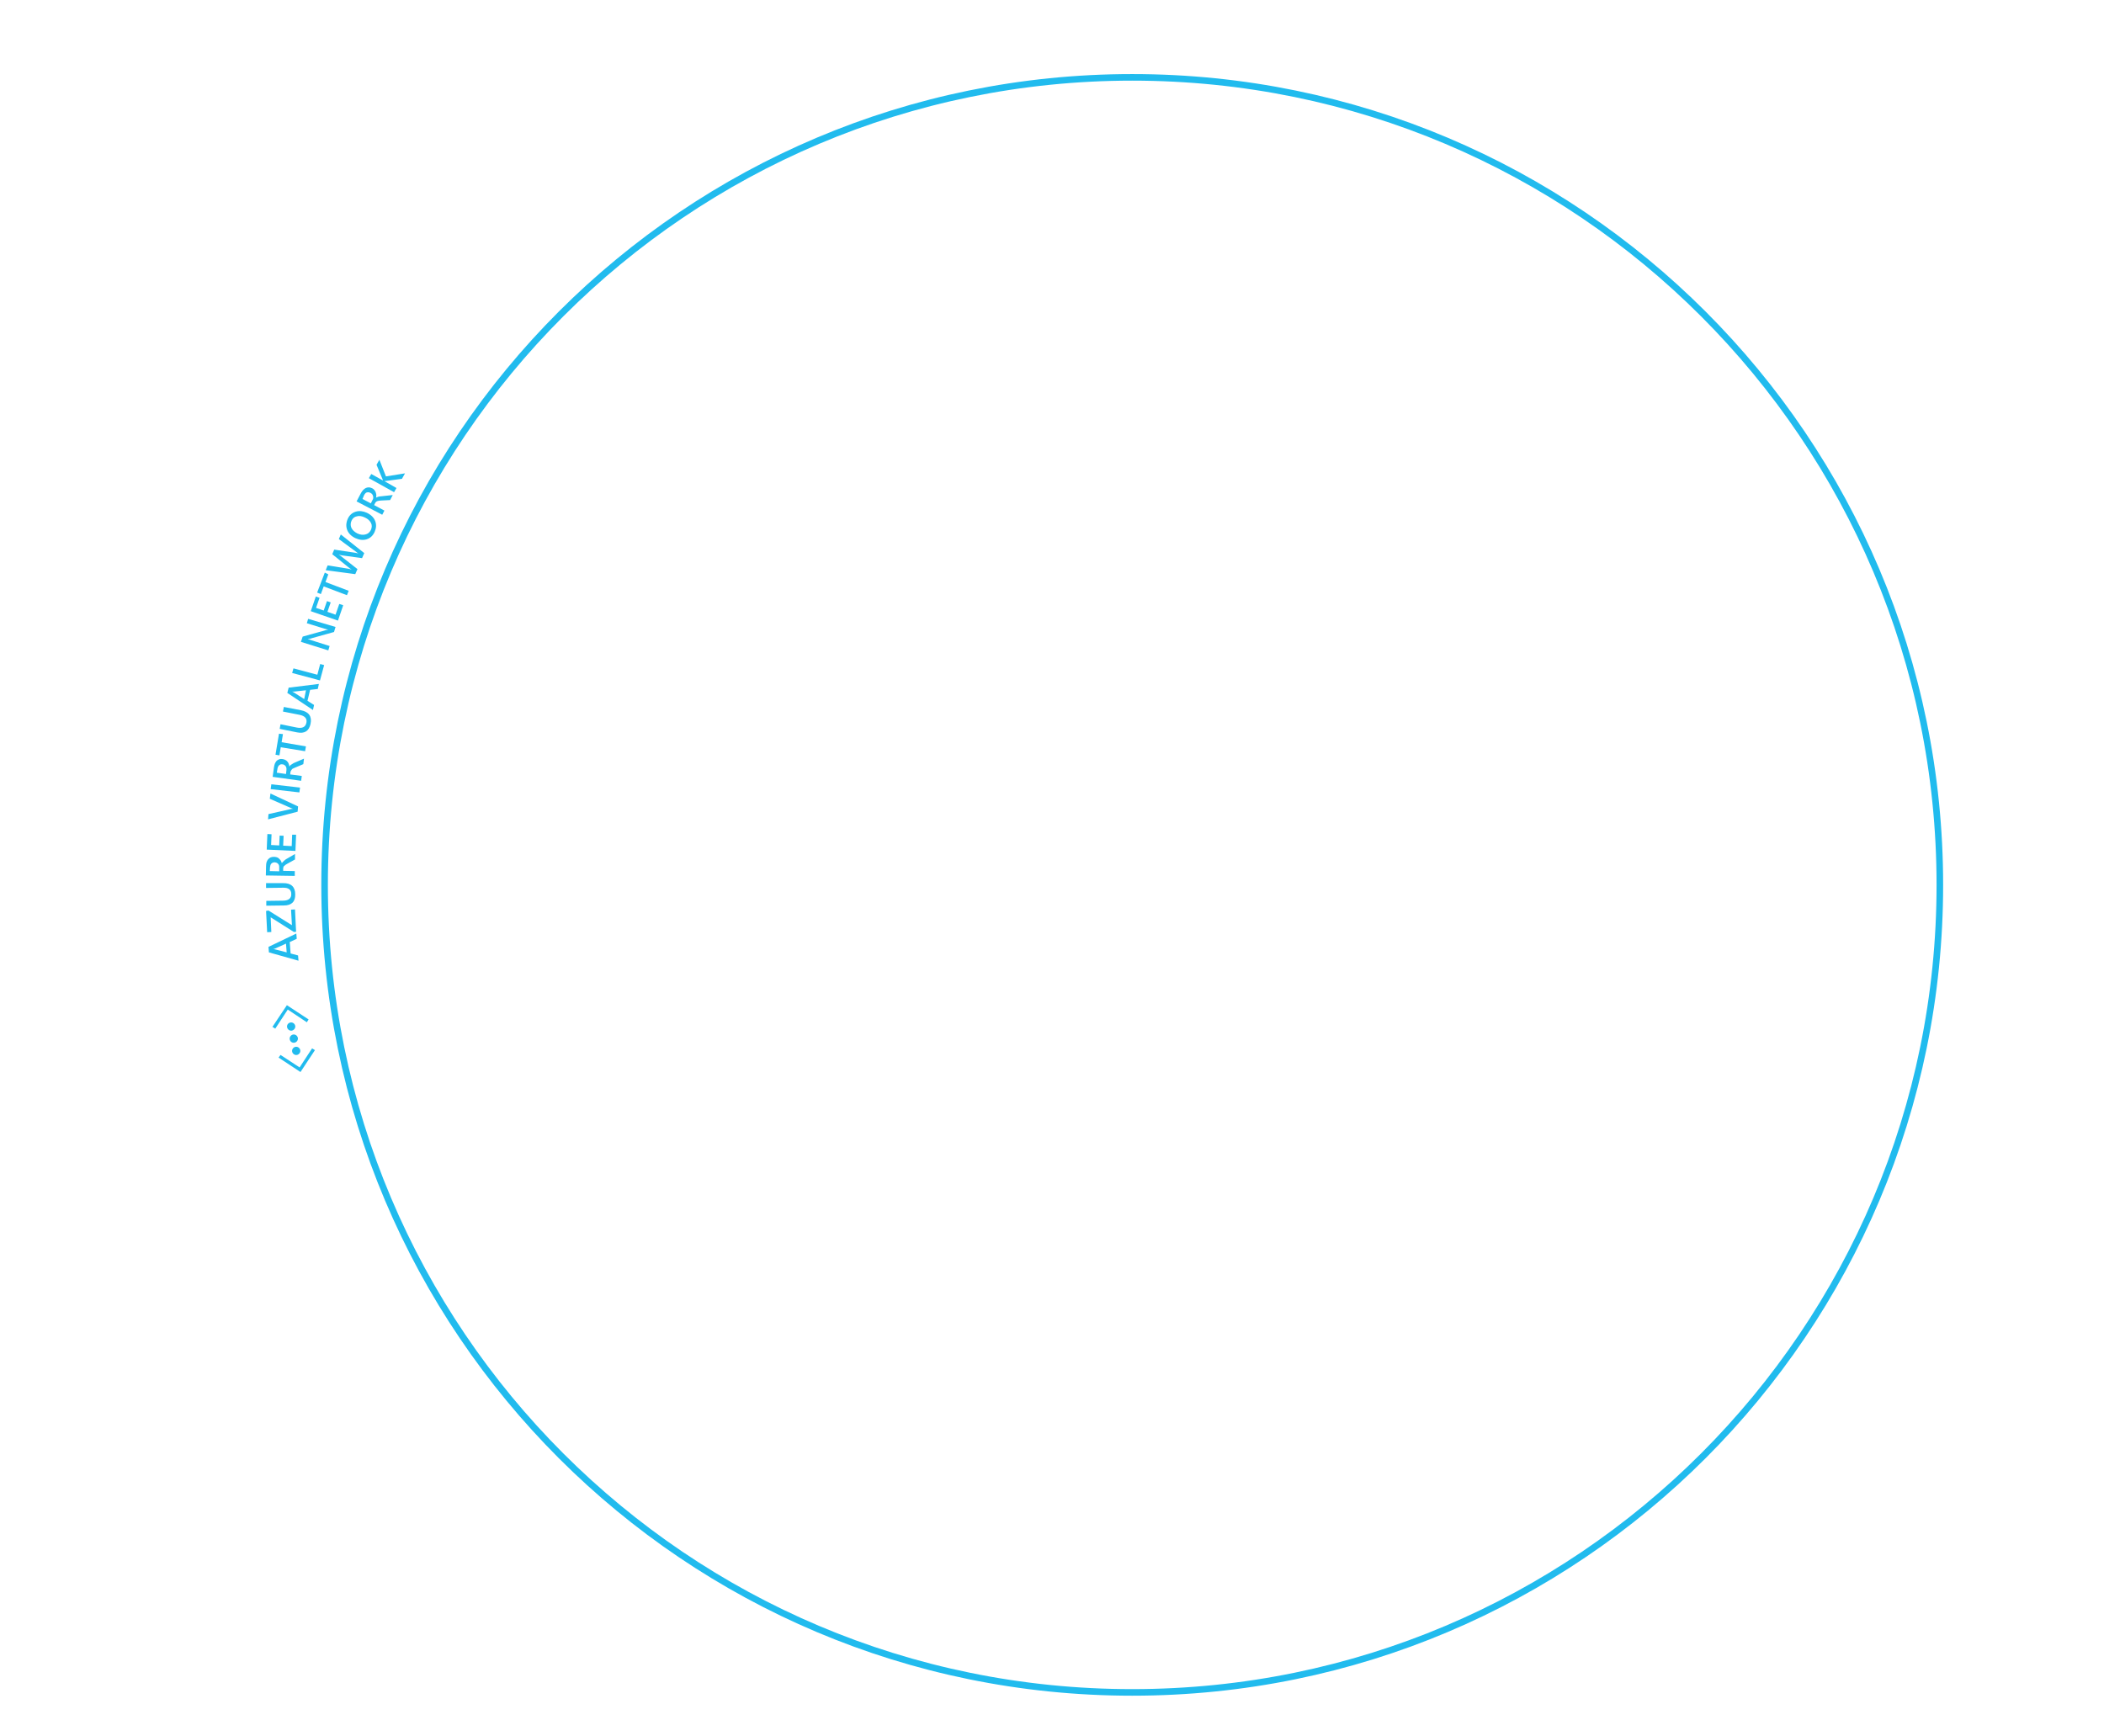
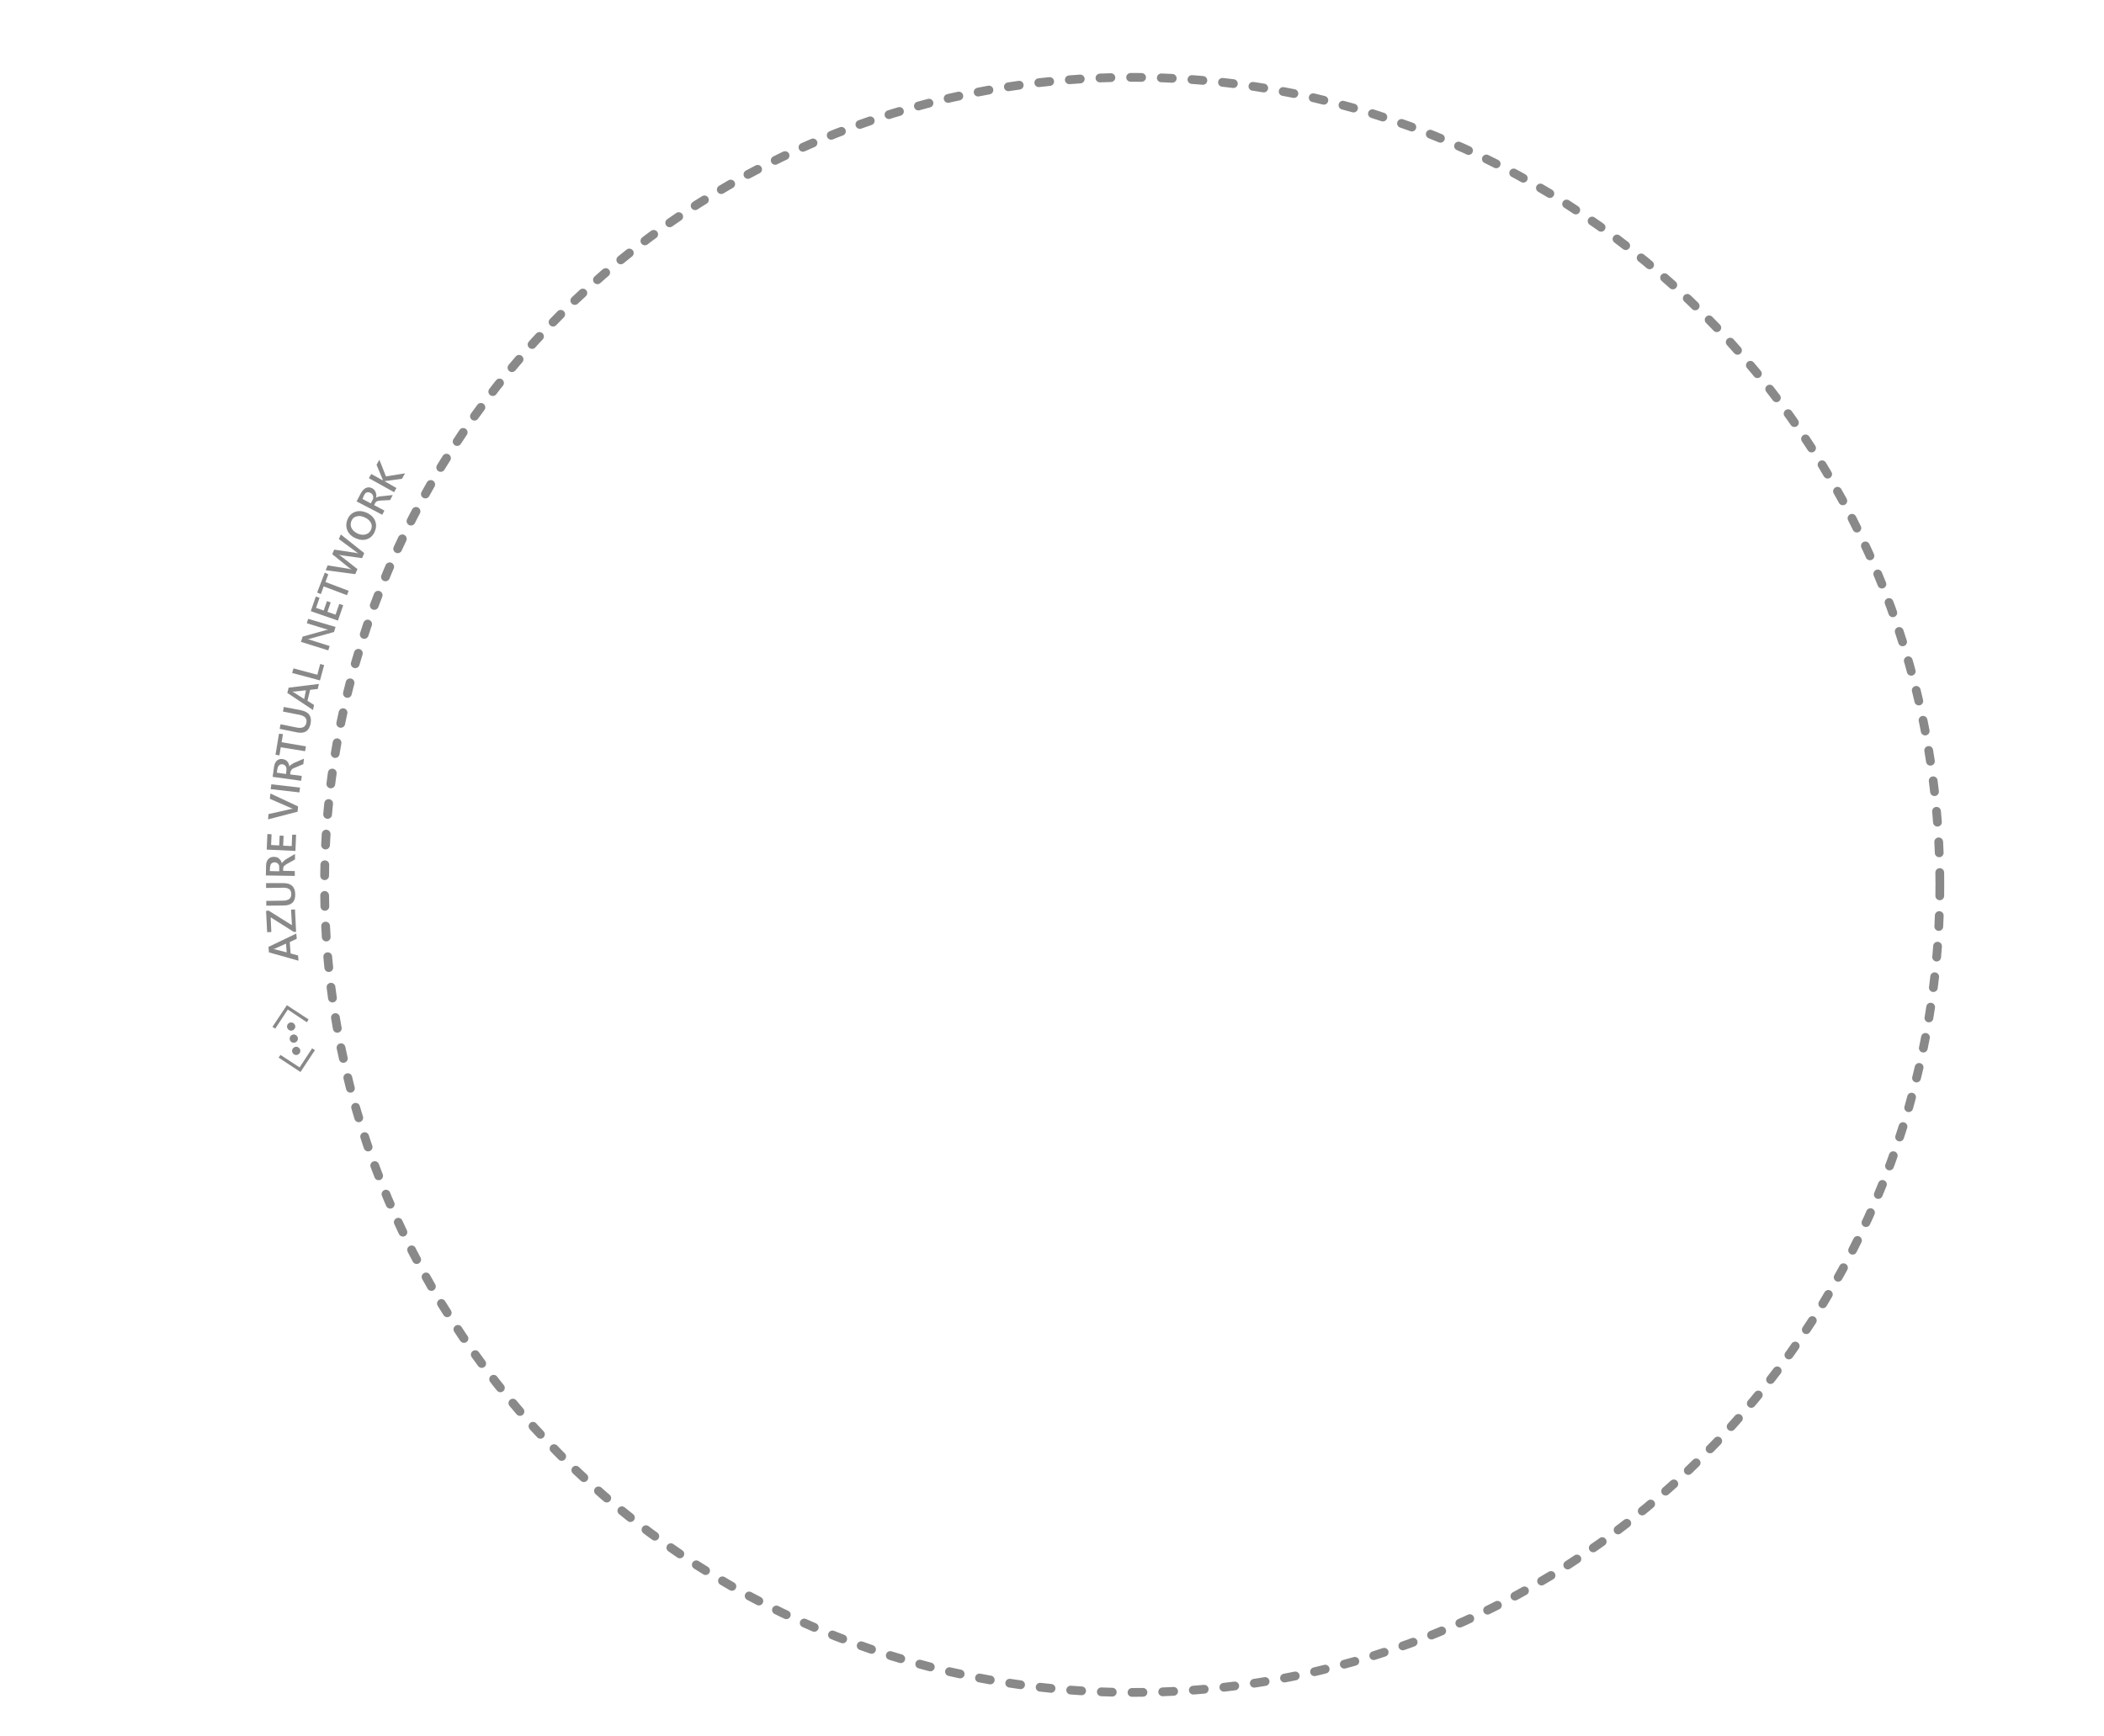
<svg xmlns="http://www.w3.org/2000/svg" version="1.1" id="Layer_1" x="0px" y="0px" width="960px" height="792px" viewBox="0 0 960 792" style="enable-background:new 0 0 960 792;" xml:space="preserve">
  <g>
-     <polygon style="fill:#21BBEE;" points="137.1,489.2 143.7,479.2 142.4,478.4 136.7,487.1 128,481.4 127.1,482.6 137.1,489.2    137.1,489.2  " />
-     <polygon style="fill:#21BBEE;" points="130.9,458.7 140.8,465.2 140,466.5 131.3,460.7 125.6,469.4 124.3,468.6 130.9,458.7    130.9,458.7  " />
-     <path style="fill:#21BBEE;" d="M133.2,470.3c-1,0.2-2-0.5-2.2-1.5c-0.2-1.1,0.5-2,1.5-2.2c1-0.2,2,0.5,2.2,1.5   C134.9,469,134.3,470,133.2,470.3L133.2,470.3z" />
-     <path style="fill:#21BBEE;" d="M134.4,475.8c1-0.2,1.7-1.2,1.5-2.2c-0.2-1-1.2-1.7-2.2-1.5c-1,0.2-1.7,1.2-1.5,2.2   C132.4,475.4,133.4,476,134.4,475.8L134.4,475.8z" />
-     <path style="fill:#21BBEE;" d="M135.5,481.4c1-0.2,1.7-1.2,1.5-2.2c-0.2-1-1.2-1.7-2.2-1.5c-1,0.2-1.7,1.2-1.5,2.2   C133.5,480.9,134.5,481.6,135.5,481.4L135.5,481.4z" />
+     <polygon style="fill:#898989;" points="137.1,489.2 143.7,479.2 142.4,478.4 136.7,487.1 128,481.4 127.1,482.6 137.1,489.2  " />
+     <polygon style="fill:#898989;" points="130.9,458.7 140.8,465.2 140,466.5 131.3,460.7 125.6,469.4 124.3,468.6 130.9,458.7  " />
+     <path style="fill:#898989;" d="M133.2,470.3c-1,0.2-2-0.5-2.2-1.5c-0.2-1.1,0.5-2,1.5-2.2s2,0.5,2.2,1.5   C134.9,469,134.3,470,133.2,470.3L133.2,470.3z" />
+     <path style="fill:#898989;" d="M134.4,475.8c1-0.2,1.7-1.2,1.5-2.2s-1.2-1.7-2.2-1.5s-1.7,1.2-1.5,2.2   C132.4,475.4,133.4,476,134.4,475.8L134.4,475.8z" />
+     <path style="fill:#898989;" d="M135.5,481.4c1-0.2,1.7-1.2,1.5-2.2s-1.2-1.7-2.2-1.5s-1.7,1.2-1.5,2.2S134.5,481.6,135.5,481.4   L135.5,481.4z" />
  </g>
-   <circle style="fill:none;stroke:#21BBEE;stroke-width:3;stroke-linecap:round;stroke-linejoin:round;stroke-miterlimit:10;" cx="516.6" cy="403.8" r="368.5" />
+   <circle style="fill:none;stroke:#898989;stroke-width:4;stroke-linecap:round;stroke-linejoin:round;stroke-miterlimit:10;stroke-dasharray:5,9;" cx="516.6" cy="403.8" r="368.5" />
  <g>
-     <path style="fill:#21BBEE;" d="M135.2,426l0.2,2.4l-3.2,1.5l0.4,5.2l3.4,0.9l0.2,2.4l-13.5-3.8l-0.2-2.5L135.2,426z M130.5,430.6   l-5.1,2.3c-0.2,0.1-0.4,0.1-0.8,0.2l0,0c0.4,0,0.6,0.1,0.8,0.1l5.4,1.4L130.5,430.6z" />
-     <path style="fill:#21BBEE;" d="M122.5,415.5l10.7,6.7l-0.4-7.1l1.8-0.1l0.5,10.2l-1,0.1l-10.6-6.7l0.3,6.7l-1.9,0.1l-0.5-9.7   L122.5,415.5z" />
-     <path style="fill:#21BBEE;" d="M129.1,403c3.7-0.1,5.6,1.7,5.6,5.1c0.1,3.4-1.7,5.1-5.2,5.1l-8,0.1l0-2.2l7.6-0.1   c2.6,0,3.9-1.1,3.8-3.1c0-1.9-1.3-2.9-3.8-2.8l-7.7,0.1l0-2.2L129.1,403z" />
-     <path style="fill:#21BBEE;" d="M134.6,389.7l0,2.5l-3.6,2c-0.3,0.2-0.6,0.4-0.8,0.5c-0.2,0.2-0.4,0.4-0.6,0.5   c-0.2,0.2-0.3,0.4-0.3,0.6c-0.1,0.2-0.1,0.5-0.1,0.7l0,0.9l5.3,0.1l0,2.2l-13.2-0.2l0.1-4.3c0-0.6,0.1-1.2,0.2-1.7   c0.2-0.5,0.4-1,0.7-1.3c0.3-0.4,0.7-0.7,1.1-0.9c0.4-0.2,1-0.3,1.6-0.3c0.5,0,0.9,0.1,1.3,0.2s0.7,0.3,1,0.6   c0.3,0.3,0.6,0.6,0.8,0.9c0.2,0.4,0.4,0.8,0.5,1.2h0c0.1-0.2,0.3-0.4,0.5-0.6c0.2-0.2,0.3-0.3,0.5-0.5c0.2-0.2,0.4-0.3,0.6-0.5   s0.5-0.3,0.8-0.5L134.6,389.7z M123.1,397.5l4.3,0.1l0-1.8c0-0.3,0-0.6-0.1-0.9c-0.1-0.3-0.2-0.5-0.4-0.7c-0.2-0.2-0.4-0.4-0.7-0.5   c-0.3-0.1-0.6-0.2-0.9-0.2c-0.6,0-1.1,0.2-1.5,0.6s-0.5,1-0.6,1.7L123.1,397.5z" />
-     <path style="fill:#21BBEE;" d="M135.1,380.9l-0.3,7.4l-13.1-0.6l0.3-7.1l1.9,0.1l-0.2,4.9l3.7,0.2l0.2-4.5l1.8,0.1l-0.2,4.5   l3.9,0.2l0.2-5.2L135.1,380.9z" />
-     <path style="fill:#21BBEE;" d="M123.4,362.1L136,368l-0.2,2.4l-13.5,3.5l0.2-2.4l10.2-2.3c0.3-0.1,0.7-0.1,1.1-0.1l0,0   c-0.3-0.1-0.7-0.2-1.1-0.4l-9.6-4.2L123.4,362.1z" />
-     <path style="fill:#21BBEE;" d="M136.9,359.4l-0.3,2.2l-13.1-1.5l0.3-2.2L136.9,359.4z" />
-     <path style="fill:#21BBEE;" d="M138.7,346.2l-0.3,2.5l-3.8,1.6c-0.3,0.1-0.6,0.3-0.9,0.4c-0.3,0.1-0.5,0.3-0.6,0.5   s-0.3,0.4-0.4,0.6c-0.1,0.2-0.2,0.5-0.2,0.7l-0.1,0.9l5.3,0.7l-0.3,2.2l-13-1.8l0.6-4.3c0.1-0.6,0.2-1.2,0.4-1.7   c0.2-0.5,0.5-0.9,0.8-1.3c0.3-0.3,0.8-0.6,1.2-0.7c0.5-0.2,1-0.2,1.6-0.1c0.5,0.1,0.9,0.2,1.2,0.4c0.4,0.2,0.7,0.4,0.9,0.7   c0.3,0.3,0.5,0.6,0.6,1c0.2,0.4,0.3,0.8,0.3,1.3l0,0c0.2-0.2,0.3-0.4,0.5-0.6s0.4-0.3,0.6-0.4s0.4-0.3,0.6-0.4   c0.2-0.1,0.5-0.3,0.8-0.4L138.7,346.2z M126.3,352.6l4.2,0.6l0.2-1.8c0-0.3,0-0.6,0-0.9c-0.1-0.3-0.2-0.6-0.3-0.8   c-0.2-0.2-0.4-0.4-0.6-0.6c-0.3-0.2-0.6-0.3-0.9-0.3c-0.6-0.1-1.1,0-1.5,0.4c-0.4,0.3-0.7,0.9-0.8,1.6L126.3,352.6z" />
-     <path style="fill:#21BBEE;" d="M129.1,335l-0.6,3.7l11.1,1.9l-0.4,2.2l-11.1-1.8l-0.6,3.7l-1.8-0.3l1.6-9.6L129.1,335z" />
-     <path style="fill:#21BBEE;" d="M137.3,324.1c3.6,0.7,5.1,2.8,4.4,6.2c-0.7,3.3-2.7,4.6-6.2,3.9l-7.9-1.6l0.4-2.1l7.4,1.5   c2.5,0.5,4-0.2,4.4-2.2c0.4-1.9-0.7-3.1-3.1-3.6l-7.6-1.5l0.4-2.1L137.3,324.1z" />
-     <path style="fill:#21BBEE;" d="M145.5,312.1l-0.5,2.3l-3.5,0.4l-1.2,5l3,1.9l-0.5,2.3l-11.7-7.8l0.6-2.4L145.5,312.1z M139.6,315   l-5.5,0.6c-0.2,0-0.5,0-0.8,0l0,0c0.3,0.1,0.6,0.3,0.8,0.4l4.7,3L139.6,315z" />
-     <path style="fill:#21BBEE;" d="M147.9,303.5l-1.9,7l-12.7-3.4l0.6-2.1l10.9,2.9l1.3-4.9L147.9,303.5z" />
-     <path style="fill:#21BBEE;" d="M153.1,286.1l-0.7,2.3l-11.1,3.1c-0.3,0.1-0.6,0.1-0.8,0.1l0,0.1c0.3,0,0.9,0.2,1.7,0.5l8.2,2.6   l-0.6,2l-12.5-3.9l0.8-2.4l10.8-3c0.5-0.1,0.8-0.2,0.9-0.2l0,0c-0.4,0-0.9-0.2-1.7-0.4l-8.1-2.5l0.6-2L153.1,286.1z" />
-     <path style="fill:#21BBEE;" d="M156.6,276.2l-2.4,7l-12.4-4.3l2.3-6.7l1.7,0.6l-1.6,4.6l3.5,1.2l1.5-4.3l1.7,0.6l-1.5,4.3l3.7,1.3   l1.7-4.9L156.6,276.2z" />
-     <path style="fill:#21BBEE;" d="M149.8,262.1l-1.3,3.5l10.6,4l-0.8,2l-10.6-4l-1.3,3.5l-1.7-0.7l3.5-9.1L149.8,262.1z" />
-     <path style="fill:#21BBEE;" d="M155.5,243.9l10.7,8.5l-1,2.3l-9.4-1.3c-0.4-0.1-0.8-0.2-1.3-0.3l0,0c0.4,0.2,0.7,0.4,1.1,0.7   l7.5,5.9l-1,2.3l-13.5-1.8l0.9-2.2l9.8,1.6c0.4,0.1,0.8,0.2,1.2,0.3l0,0c-0.3-0.1-0.6-0.4-1.1-0.7l-7.8-6.3l0.9-2.1l9.9,1.5   c0.3,0.1,0.7,0.1,1.2,0.3l0,0c-0.3-0.1-0.6-0.4-1-0.7l-8-5.9L155.5,243.9z" />
-     <path style="fill:#21BBEE;" d="M170.9,242.8c-0.8,1.7-2,2.8-3.6,3.3c-1.6,0.5-3.3,0.3-5.1-0.5c-1.9-0.9-3.2-2.2-3.8-3.8   c-0.6-1.6-0.5-3.3,0.3-5.1c0.8-1.7,2-2.7,3.6-3.2c1.6-0.5,3.3-0.3,5.1,0.5c1.9,0.9,3.2,2.2,3.8,3.8   C171.8,239.4,171.7,241,170.9,242.8z M160.4,237.6c-0.5,1.1-0.5,2.2-0.1,3.2c0.5,1.1,1.4,1.9,2.7,2.6c1.3,0.6,2.5,0.8,3.7,0.5   s1.9-0.9,2.5-2c0.5-1.1,0.6-2.2,0.1-3.2c-0.5-1-1.4-1.9-2.7-2.5c-1.4-0.7-2.7-0.9-3.7-0.6C161.7,235.8,160.9,236.5,160.4,237.6z" />
-     <path style="fill:#21BBEE;" d="M179.2,225.9l-1.2,2.3l-4.1,0.2c-0.4,0-0.7,0.1-1,0.1c-0.3,0.1-0.5,0.1-0.8,0.2   c-0.2,0.1-0.4,0.2-0.6,0.4c-0.2,0.2-0.3,0.4-0.4,0.6l-0.4,0.8l4.7,2.5l-1,1.9l-11.7-6.1l2-3.8c0.3-0.5,0.6-1,1-1.4   c0.4-0.4,0.8-0.7,1.2-0.9c0.4-0.2,0.9-0.3,1.4-0.3c0.5,0,1,0.2,1.5,0.4c0.4,0.2,0.8,0.5,1,0.8s0.5,0.6,0.6,1   c0.2,0.4,0.2,0.8,0.3,1.2c0,0.4,0,0.8-0.1,1.3l0,0c0.2-0.1,0.5-0.3,0.7-0.3c0.2-0.1,0.5-0.2,0.7-0.2c0.2-0.1,0.5-0.1,0.7-0.1   s0.6-0.1,0.9-0.1L179.2,225.9z M165.4,227.7l3.8,2l0.8-1.6c0.2-0.3,0.3-0.6,0.3-0.9c0-0.3,0-0.6-0.1-0.9c-0.1-0.3-0.2-0.5-0.4-0.8   c-0.2-0.2-0.4-0.4-0.8-0.6c-0.6-0.3-1.1-0.3-1.6-0.2s-0.9,0.6-1.3,1.3L165.4,227.7z" />
-     <path style="fill:#21BBEE;" d="M184.8,216l-1.4,2.5l-7.5,1c-0.3,0-0.5,0.1-0.6,0l0,0l5.6,3.2l-1.1,1.9l-11.5-6.4l1.1-1.9l5.4,3l0,0   c-0.1-0.1-0.2-0.3-0.2-0.5l-2.8-6.7l1.3-2.3l3,7.6L184.8,216z" />
+     <path style="fill:#898989;" d="M135.2,426l0.2,2.4l-3.2,1.5l0.4,5.2l3.4,0.9l0.2,2.4l-13.5-3.8l-0.2-2.5L135.2,426z M130.5,430.6   l-5.1,2.3c-0.2,0.1-0.4,0.1-0.8,0.2l0,0c0.4,0,0.6,0.1,0.8,0.1l5.4,1.4L130.5,430.6z" />
+     <path style="fill:#898989;" d="M122.5,415.5l10.7,6.7l-0.4-7.1l1.8-0.1l0.5,10.2l-1,0.1l-10.6-6.7l0.3,6.7l-1.9,0.1l-0.5-9.7   L122.5,415.5z" />
+     <path style="fill:#898989;" d="M129.1,403c3.7-0.1,5.6,1.7,5.6,5.1c0.1,3.4-1.7,5.1-5.2,5.1l-8,0.1v-2.2l7.6-0.1   c2.6,0,3.9-1.1,3.8-3.1c0-1.9-1.3-2.9-3.8-2.8l-7.7,0.1V403H129.1z" />
+     <path style="fill:#898989;" d="M134.6,389.7v2.5l-3.6,2c-0.3,0.2-0.6,0.4-0.8,0.5c-0.2,0.2-0.4,0.4-0.6,0.5   c-0.2,0.2-0.3,0.4-0.3,0.6c-0.1,0.2-0.1,0.5-0.1,0.7v0.9l5.3,0.1v2.2l-13.2-0.2l0.1-4.3c0-0.6,0.1-1.2,0.2-1.7   c0.2-0.5,0.4-1,0.7-1.3c0.3-0.4,0.7-0.7,1.1-0.9c0.4-0.2,1-0.3,1.6-0.3c0.5,0,0.9,0.1,1.3,0.2s0.7,0.3,1,0.6   c0.3,0.3,0.6,0.6,0.8,0.9c0.2,0.4,0.4,0.8,0.5,1.2l0,0c0.1-0.2,0.3-0.4,0.5-0.6s0.3-0.3,0.5-0.5s0.4-0.3,0.6-0.5s0.5-0.3,0.8-0.5   L134.6,389.7z M123.1,397.5l4.3,0.1v-1.8c0-0.3,0-0.6-0.1-0.9s-0.2-0.5-0.4-0.7c-0.2-0.2-0.4-0.4-0.7-0.5c-0.3-0.1-0.6-0.2-0.9-0.2   c-0.6,0-1.1,0.2-1.5,0.6s-0.5,1-0.6,1.7L123.1,397.5z" />
+     <path style="fill:#898989;" d="M135.1,380.9l-0.3,7.4l-13.1-0.6l0.3-7.1l1.9,0.1l-0.2,4.9l3.7,0.2l0.2-4.5l1.8,0.1l-0.2,4.5   l3.9,0.2l0.2-5.2H135.1z" />
+     <path style="fill:#898989;" d="M123.4,362.1L136,368l-0.2,2.4l-13.5,3.5l0.2-2.4l10.2-2.3c0.3-0.1,0.7-0.1,1.1-0.1l0,0   c-0.3-0.1-0.7-0.2-1.1-0.4l-9.6-4.2L123.4,362.1z" />
+     <path style="fill:#898989;" d="M136.9,359.4l-0.3,2.2l-13.1-1.5l0.3-2.2L136.9,359.4z" />
+     <path style="fill:#898989;" d="M138.7,346.2l-0.3,2.5l-3.8,1.6c-0.3,0.1-0.6,0.3-0.9,0.4c-0.3,0.1-0.5,0.3-0.6,0.5   s-0.3,0.4-0.4,0.6c-0.1,0.2-0.2,0.5-0.2,0.7l-0.1,0.9l5.3,0.7l-0.3,2.2l-13-1.8l0.6-4.3c0.1-0.6,0.2-1.2,0.4-1.7   c0.2-0.5,0.5-0.9,0.8-1.3c0.3-0.3,0.8-0.6,1.2-0.7c0.5-0.2,1-0.2,1.6-0.1c0.5,0.1,0.9,0.2,1.2,0.4c0.4,0.2,0.7,0.4,0.9,0.7   c0.3,0.3,0.5,0.6,0.6,1c0.2,0.4,0.3,0.8,0.3,1.3l0,0c0.2-0.2,0.3-0.4,0.5-0.6s0.4-0.3,0.6-0.4s0.4-0.3,0.6-0.4   c0.2-0.1,0.5-0.3,0.8-0.4L138.7,346.2z M126.3,352.6l4.2,0.6l0.2-1.8c0-0.3,0-0.6,0-0.9c-0.1-0.3-0.2-0.6-0.3-0.8   c-0.2-0.2-0.4-0.4-0.6-0.6c-0.3-0.2-0.6-0.3-0.9-0.3c-0.6-0.1-1.1,0-1.5,0.4c-0.4,0.3-0.7,0.9-0.8,1.6L126.3,352.6z" />
+     <path style="fill:#898989;" d="M129.1,335l-0.6,3.7l11.1,1.9l-0.4,2.2l-11.1-1.8l-0.6,3.7l-1.8-0.3l1.6-9.6L129.1,335z" />
+     <path style="fill:#898989;" d="M137.3,324.1c3.6,0.7,5.1,2.8,4.4,6.2c-0.7,3.3-2.7,4.6-6.2,3.9l-7.9-1.6l0.4-2.1l7.4,1.5   c2.5,0.5,4-0.2,4.4-2.2c0.4-1.9-0.7-3.1-3.1-3.6l-7.6-1.5l0.4-2.1L137.3,324.1z" />
+     <path style="fill:#898989;" d="M145.5,312.1l-0.5,2.3l-3.5,0.4l-1.2,5l3,1.9l-0.5,2.3l-11.7-7.8l0.6-2.4L145.5,312.1z M139.6,315   l-5.5,0.6c-0.2,0-0.5,0-0.8,0l0,0c0.3,0.1,0.6,0.3,0.8,0.4l4.7,3L139.6,315z" />
+     <path style="fill:#898989;" d="M147.9,303.5l-1.9,7l-12.7-3.4l0.6-2.1l10.9,2.9l1.3-4.9L147.9,303.5z" />
+     <path style="fill:#898989;" d="M153.1,286.1l-0.7,2.3l-11.1,3.1c-0.3,0.1-0.6,0.1-0.8,0.1v0.1c0.3,0,0.9,0.2,1.7,0.5l8.2,2.6   l-0.6,2l-12.5-3.9l0.8-2.4l10.8-3c0.5-0.1,0.8-0.2,0.9-0.2l0,0c-0.4,0-0.9-0.2-1.7-0.4l-8.1-2.5l0.6-2L153.1,286.1z" />
+     <path style="fill:#898989;" d="M156.6,276.2l-2.4,7l-12.4-4.3l2.3-6.7l1.7,0.6l-1.6,4.6l3.5,1.2l1.5-4.3l1.7,0.6l-1.5,4.3l3.7,1.3   l1.7-4.9L156.6,276.2z" />
+     <path style="fill:#898989;" d="M149.8,262.1l-1.3,3.5l10.6,4l-0.8,2l-10.6-4l-1.3,3.5l-1.7-0.7l3.5-9.1L149.8,262.1z" />
+     <path style="fill:#898989;" d="M155.5,243.9l10.7,8.5l-1,2.3l-9.4-1.3c-0.4-0.1-0.8-0.2-1.3-0.3l0,0c0.4,0.2,0.7,0.4,1.1,0.7   l7.5,5.9l-1,2.3l-13.5-1.8l0.9-2.2l9.8,1.6c0.4,0.1,0.8,0.2,1.2,0.3l0,0c-0.3-0.1-0.6-0.4-1.1-0.7l-7.8-6.3l0.9-2.1l9.9,1.5   c0.3,0.1,0.7,0.1,1.2,0.3l0,0c-0.3-0.1-0.6-0.4-1-0.7l-8-5.9L155.5,243.9z" />
+     <path style="fill:#898989;" d="M170.9,242.8c-0.8,1.7-2,2.8-3.6,3.3s-3.3,0.3-5.1-0.5c-1.9-0.9-3.2-2.2-3.8-3.8s-0.5-3.3,0.3-5.1   c0.8-1.7,2-2.7,3.6-3.2s3.3-0.3,5.1,0.5c1.9,0.9,3.2,2.2,3.8,3.8C171.8,239.4,171.7,241,170.9,242.8z M160.4,237.6   c-0.5,1.1-0.5,2.2-0.1,3.2c0.5,1.1,1.4,1.9,2.7,2.6c1.3,0.6,2.5,0.8,3.7,0.5s1.9-0.9,2.5-2c0.5-1.1,0.6-2.2,0.1-3.2   s-1.4-1.9-2.7-2.5c-1.4-0.7-2.7-0.9-3.7-0.6C161.7,235.8,160.9,236.5,160.4,237.6z" />
+     <path style="fill:#898989;" d="M179.2,225.9l-1.2,2.3l-4.1,0.2c-0.4,0-0.7,0.1-1,0.1c-0.3,0.1-0.5,0.1-0.8,0.2   c-0.2,0.1-0.4,0.2-0.6,0.4c-0.2,0.2-0.3,0.4-0.4,0.6l-0.4,0.8l4.7,2.5l-1,1.9l-11.7-6.1l2-3.8c0.3-0.5,0.6-1,1-1.4s0.8-0.7,1.2-0.9   s0.9-0.3,1.4-0.3s1,0.2,1.5,0.4c0.4,0.2,0.8,0.5,1,0.8s0.5,0.6,0.6,1c0.2,0.4,0.2,0.8,0.3,1.2c0,0.4,0,0.8-0.1,1.3l0,0   c0.2-0.1,0.5-0.3,0.7-0.3c0.2-0.1,0.5-0.2,0.7-0.2c0.2-0.1,0.5-0.1,0.7-0.1s0.6-0.1,0.9-0.1L179.2,225.9z M165.4,227.7l3.8,2   l0.8-1.6c0.2-0.3,0.3-0.6,0.3-0.9c0-0.3,0-0.6-0.1-0.9c-0.1-0.3-0.2-0.5-0.4-0.8c-0.2-0.2-0.4-0.4-0.8-0.6   c-0.6-0.3-1.1-0.3-1.6-0.2s-0.9,0.6-1.3,1.3L165.4,227.7z" />
+     <path style="fill:#898989;" d="M184.8,216l-1.4,2.5l-7.5,1c-0.3,0-0.5,0.1-0.6,0l0,0l5.6,3.2l-1.1,1.9l-11.5-6.4l1.1-1.9l5.4,3l0,0   c-0.1-0.1-0.2-0.3-0.2-0.5l-2.8-6.7l1.3-2.3l3,7.6L184.8,216z" />
  </g>
</svg>
